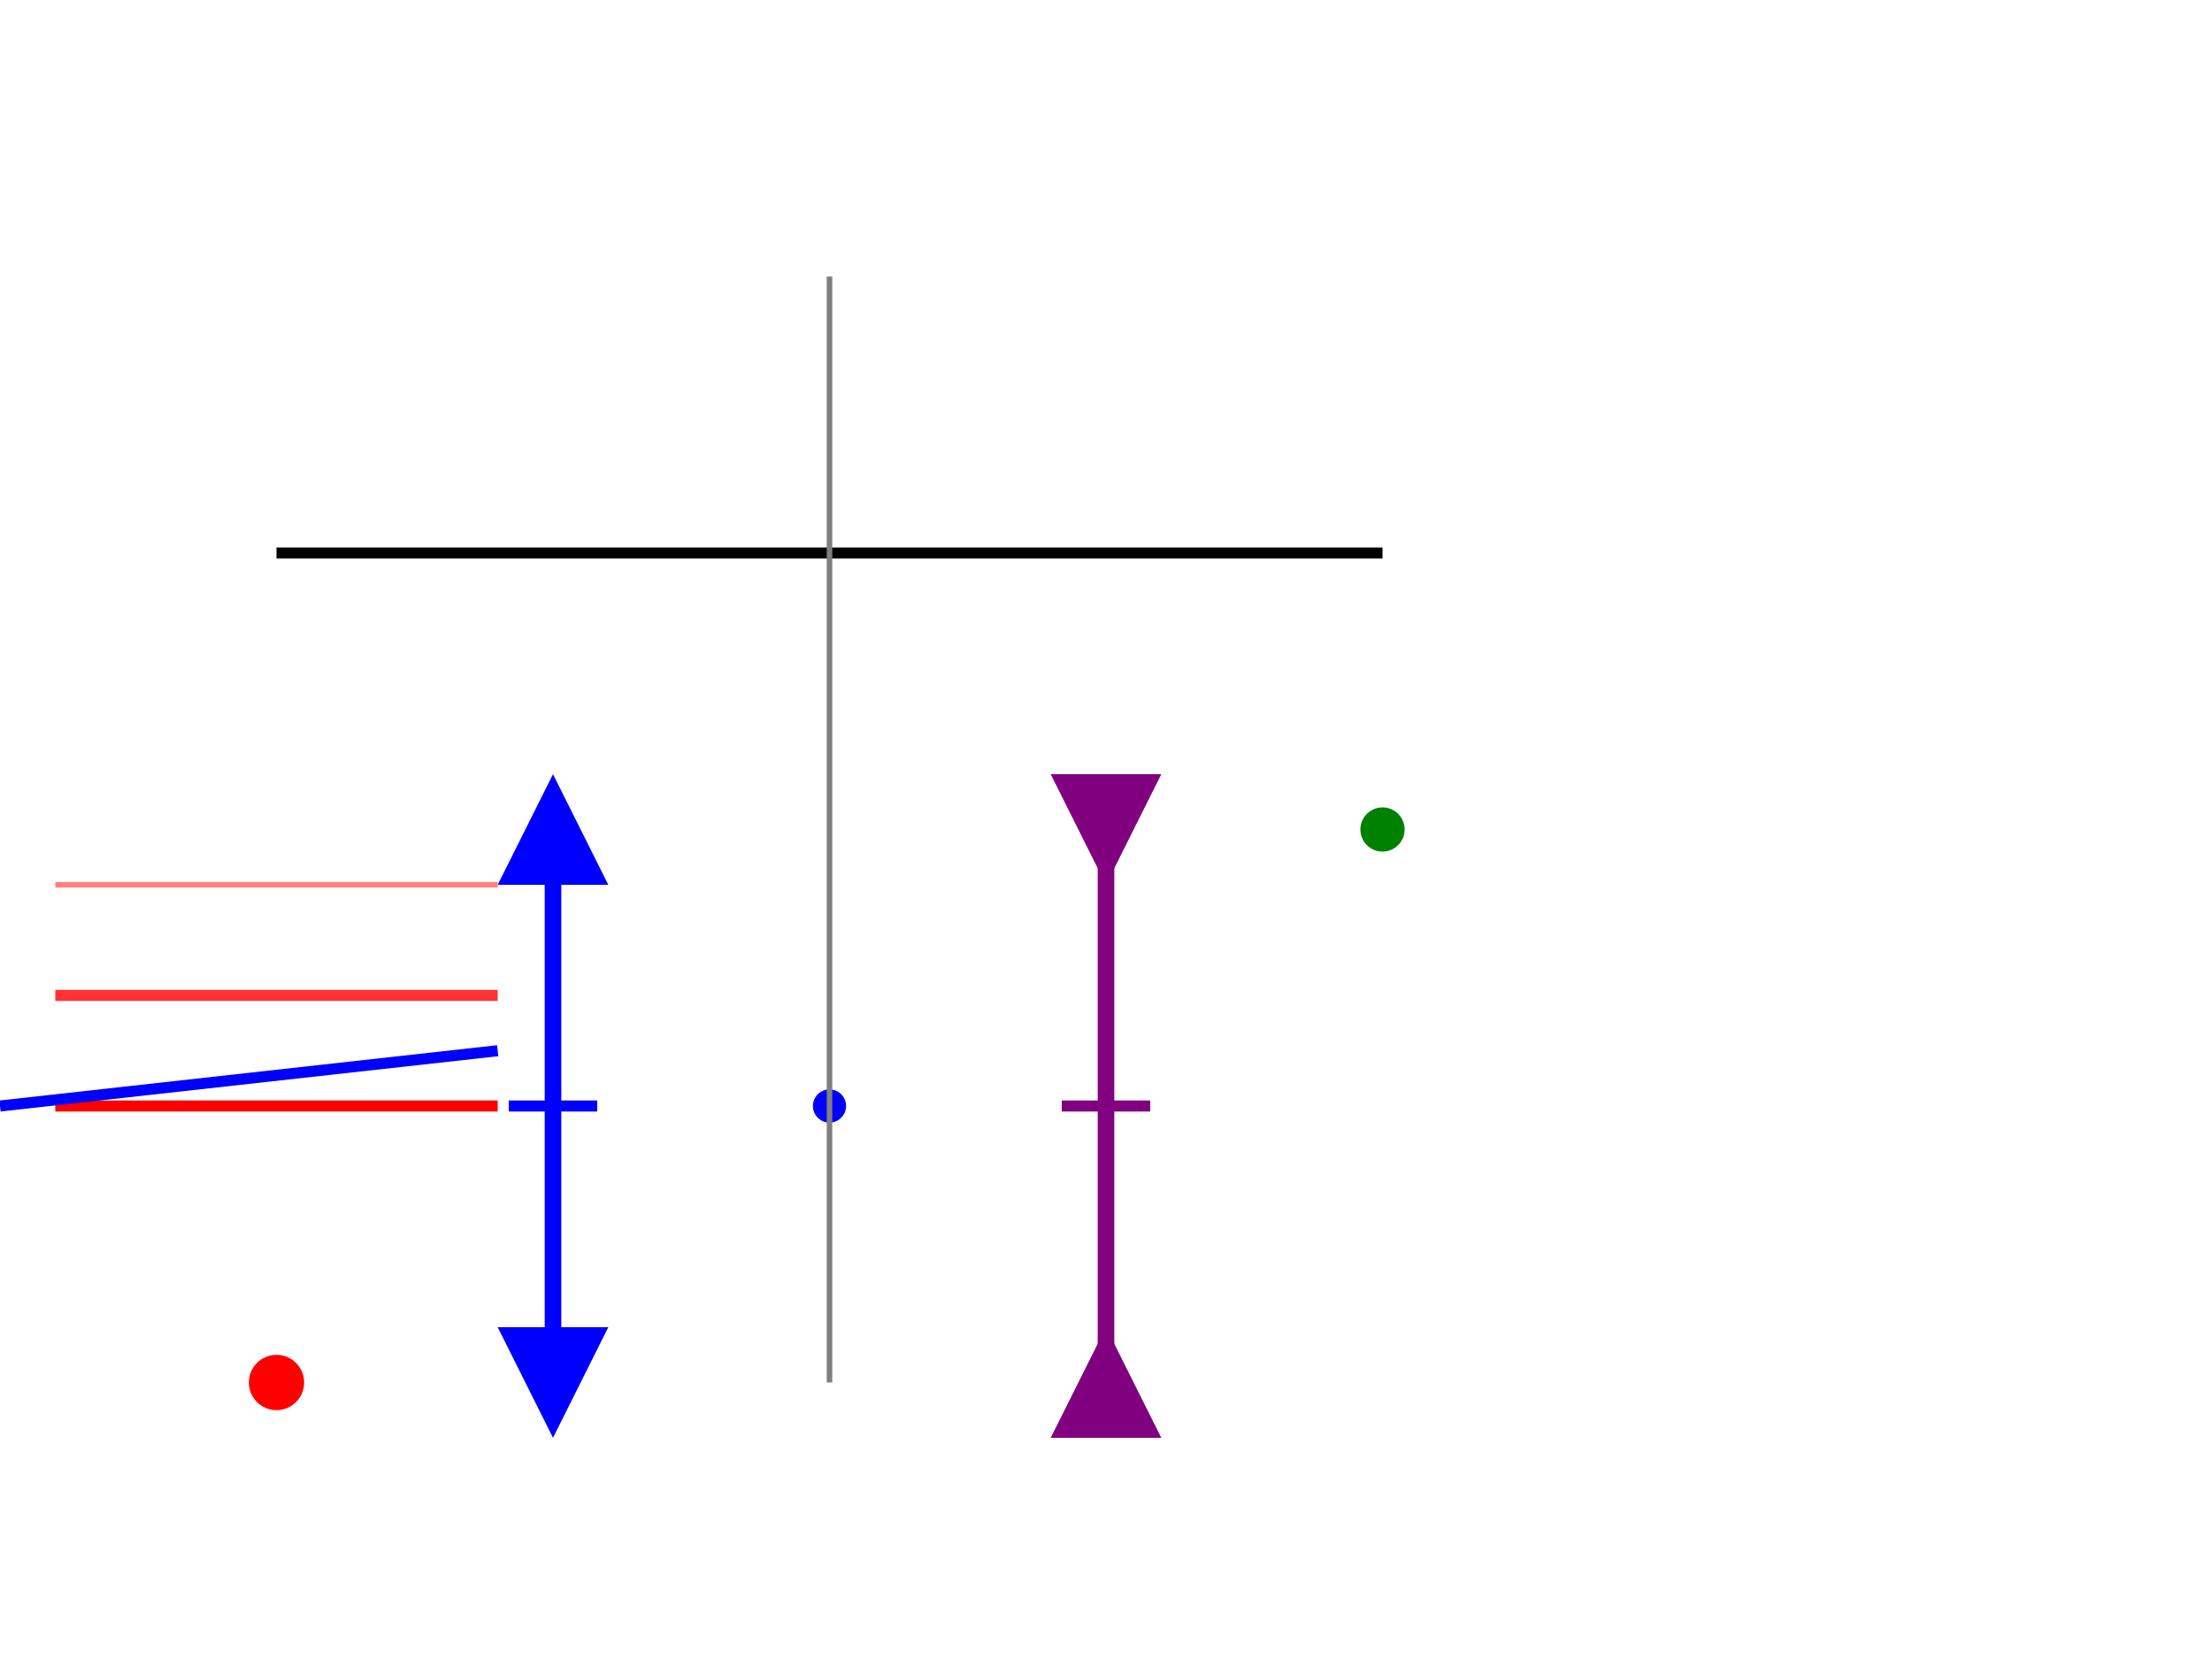
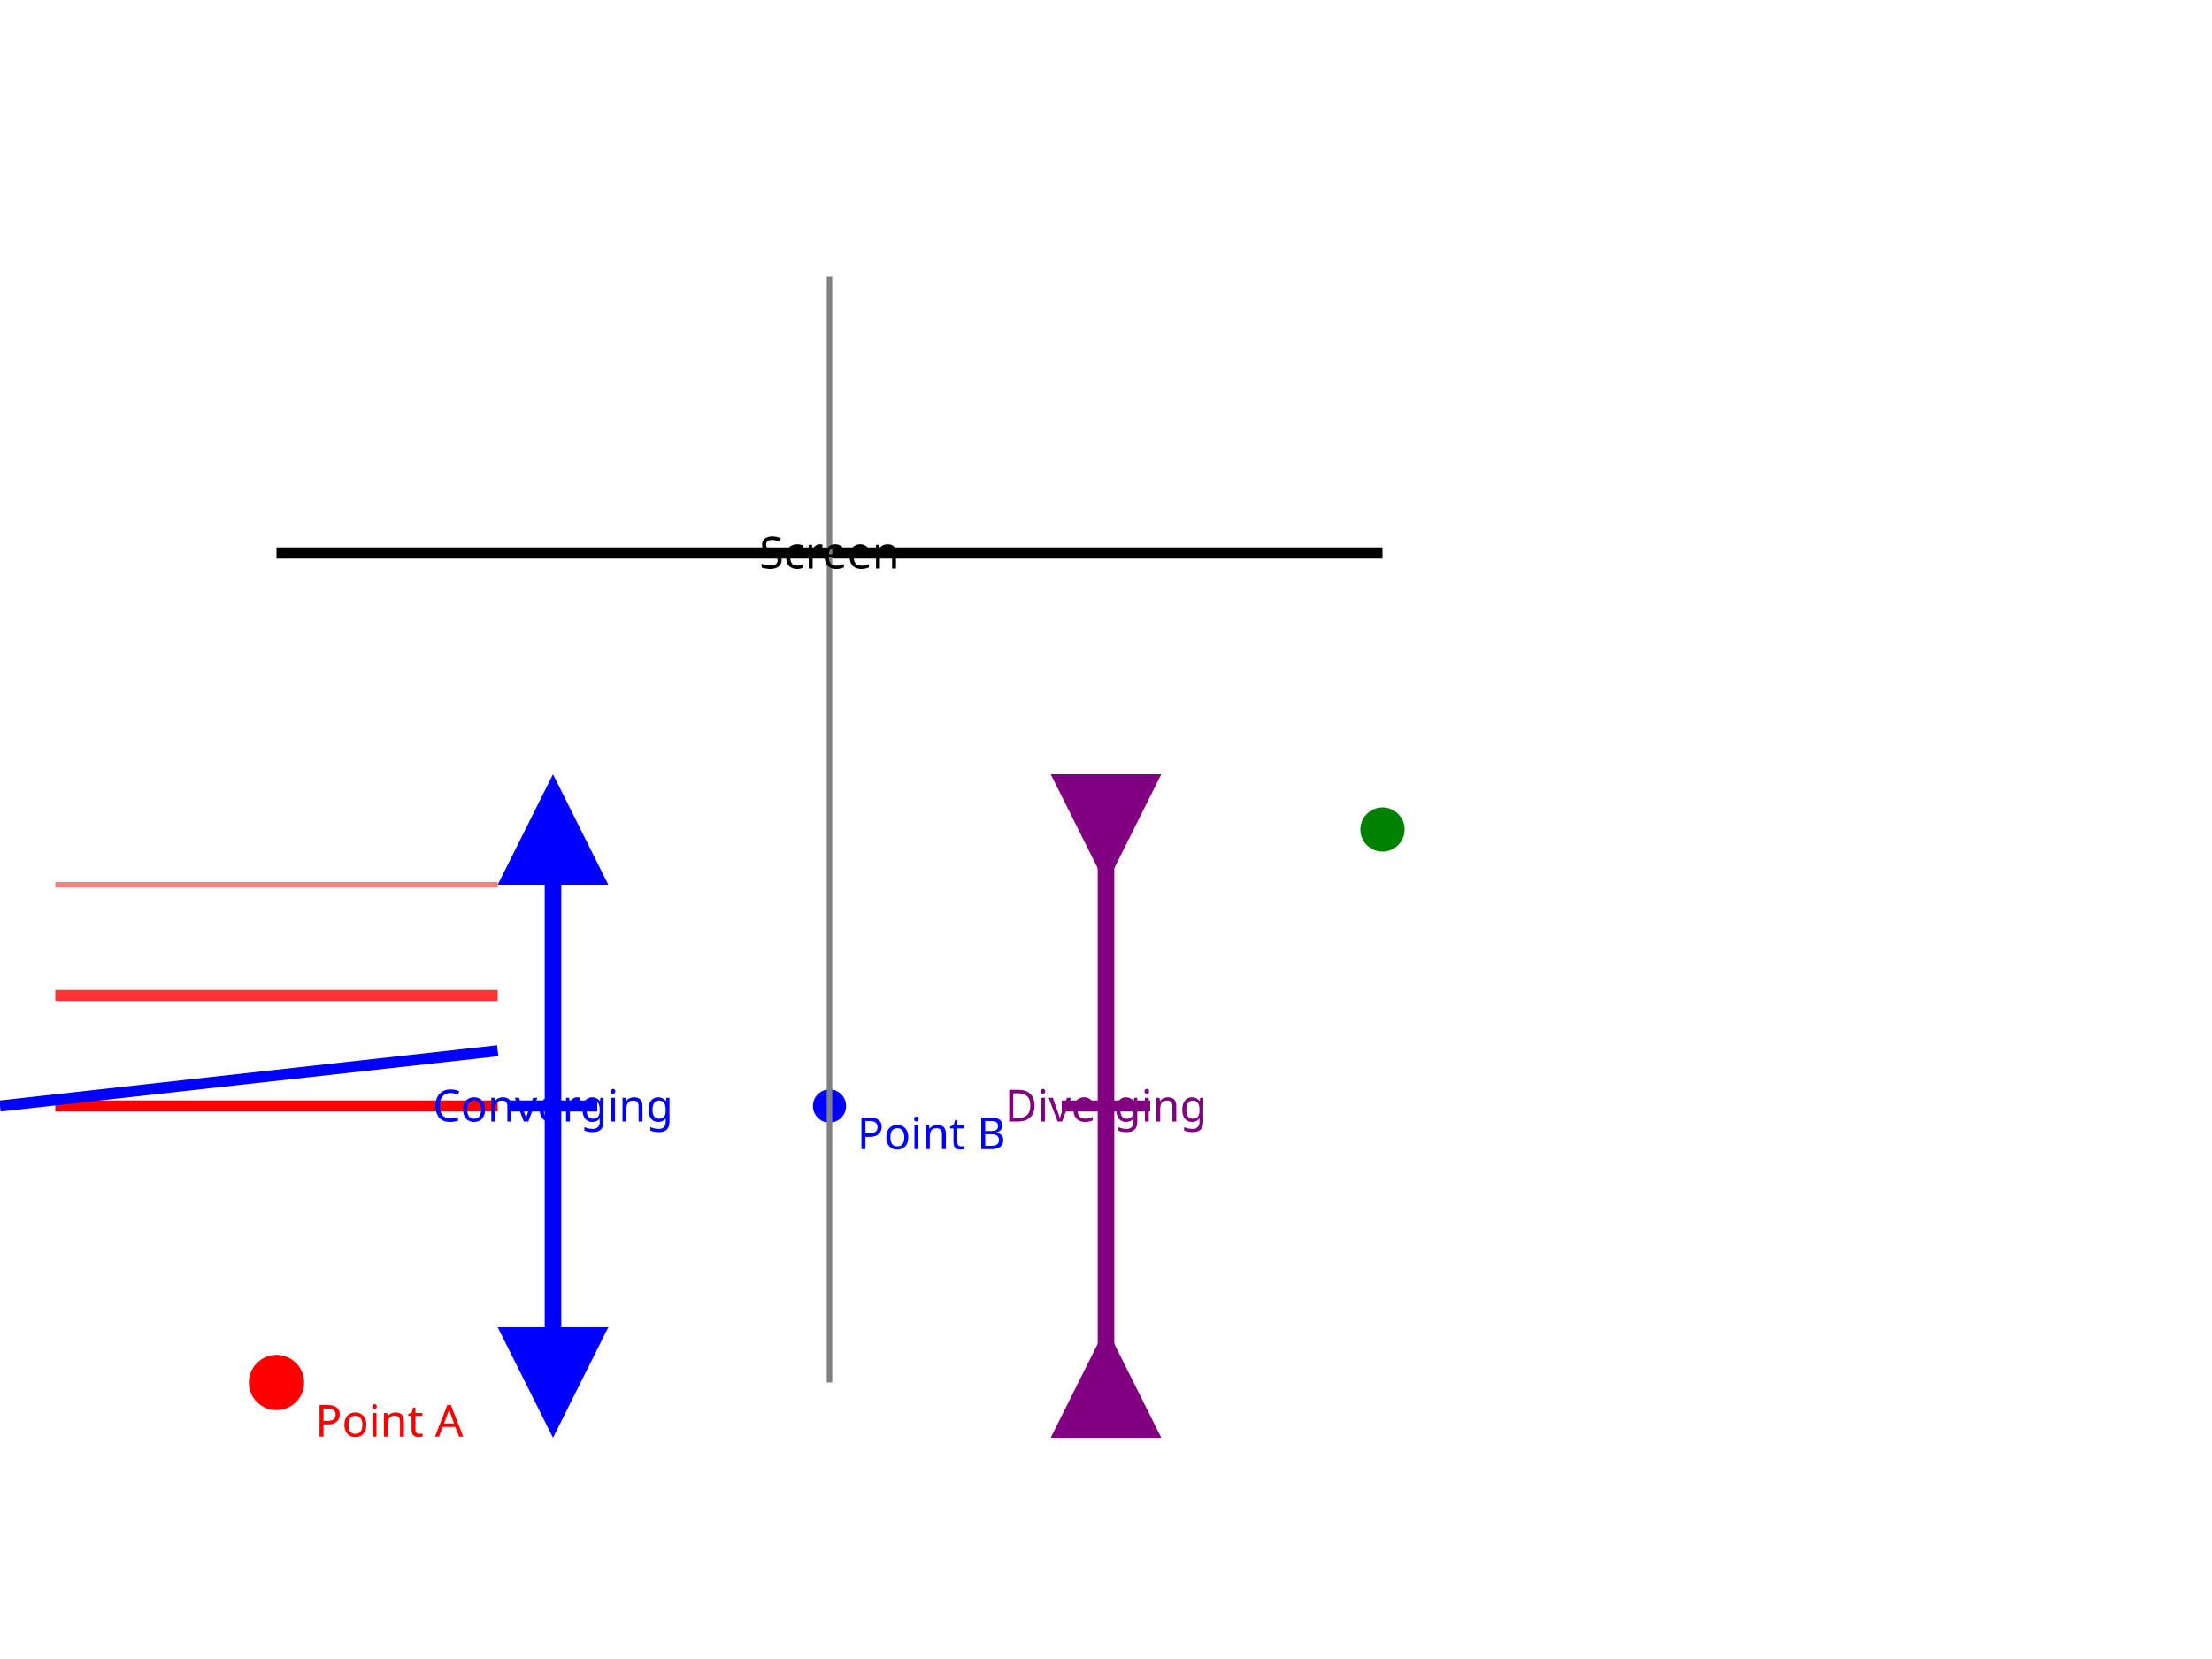
<svg xmlns="http://www.w3.org/2000/svg" baseProfile="full" height="300px" version="1.1" viewBox="0,-300,400,300" width="400px">
  <defs />
  <rect fill="white" height="300" width="400" x="0" y="-300" />
  <g id="layer-objects" transform="scale(1, -1)">
    <circle cx="50" cy="50" fill="red" r="5" />
    <circle cx="150" cy="100" fill="blue" r="3" />
    <circle cx="250" cy="150" fill="green" r="4" />
    <line stroke="black" stroke-width="2" x1="50" x2="250" y1="200" y2="200" />
    <line stroke="gray" stroke-width="1" x1="150" x2="150" y1="50" y2="250" />
    <line stroke="blue" stroke-width="3" x1="100" x2="100" y1="50" y2="150" />
    <polygon fill="blue" points="100.0,40.0 110.0,60.0 90.0,60.0" />
    <polygon fill="blue" points="100.0,160.0 110.0,140.0 90.0,140.0" />
    <line stroke="blue" stroke-width="2" x1="92.0" x2="108.0" y1="100.0" y2="100.0" />
    <line stroke="purple" stroke-width="3" x1="200" x2="200" y1="50" y2="150" />
    <polygon fill="purple" points="200.0,60.0 210.0,40.0 190.0,40.0" />
    <polygon fill="purple" points="200.0,140.0 210.0,160.0 190.0,160.0" />
    <line stroke="purple" stroke-width="2" x1="192.0" x2="208.0" y1="100.0" y2="100.0" />
  </g>
  <g id="layer-graphic-symb" transform="scale(1, -1)" />
  <g id="layer-rays" transform="scale(1, -1)">
    <line class="ray" data-brightness-p="0.000000" data-brightness-s="1.000000" data-uuid="mock-0001" id="ray-mock-0001" stroke="red" stroke-opacity="1.0" stroke-width="2" x1="10.0" x2="90.0" y1="100.0" y2="100.0" />
    <line class="ray" data-brightness-p="0.000000" data-brightness-s="1.000000" data-uuid="mock-0002" data-wavelength="650" id="ray-mock-0002" stroke="red" stroke-opacity="0.8" stroke-width="2" x1="10.0" x2="90.0" y1="120.0" y2="120.0" />
    <line class="ray" data-brightness-p="0.200000" data-brightness-s="0.300000" data-uuid="mock-0003" id="ray-mock-0003" stroke="red" stroke-opacity="0.5" stroke-width="1" x1="10.0" x2="90.0" y1="140.0" y2="140.0" />
    <line class="ray" data-brightness-p="0.000000" data-brightness-s="1.000000" data-uuid="mock-0005" id="ray-mock-0005" stroke="blue" stroke-opacity="1.0" stroke-width="2" x1="0.0" x2="90.0" y1="100.0" y2="110.0" />
  </g>
  <g id="layer-labels" transform="scale(1, -1)">
-     <text fill="red" font-family="sans-serif" font-size="12px" transform="scale(1, -1)" x="57" y="57">Point A</text>
-     <text fill="blue" font-family="sans-serif" font-size="12px" transform="scale(1, -1)" x="155" y="105">Point B</text>
-     <text fill="black" font-family="sans-serif" font-size="12px" text-anchor="middle" transform="scale(1, -1)" x="150.0" y="205.0">Screen</text>
-     <text fill="blue" font-family="sans-serif" font-size="12px" text-anchor="middle" transform="scale(1, -1)" x="100.0" y="115.0">Converging</text>
-     <text fill="purple" font-family="sans-serif" font-size="12px" text-anchor="middle" transform="scale(1, -1)" x="200.0" y="115.0">Diverging</text>
+     <text fill="red" font-family="sans-serif" font-size="8px" transform="scale(1, -1)" x="57" y="-40.2">Point A</text>
+     <text fill="blue" font-family="sans-serif" font-size="8px" transform="scale(1, -1)" x="155" y="-92.2">Point B</text>
+     <text fill="black" font-family="sans-serif" font-size="8px" text-anchor="middle" transform="scale(1, -1)" x="150.0" y="-197.2">Screen</text>
+     <text fill="blue" font-family="sans-serif" font-size="8px" text-anchor="middle" transform="scale(1, -1)" x="100.0" y="-97.2">Converging</text>
+     <text fill="purple" font-family="sans-serif" font-size="8px" text-anchor="middle" transform="scale(1, -1)" x="200.0" y="-97.2">Diverging</text>
  </g>
</svg>
